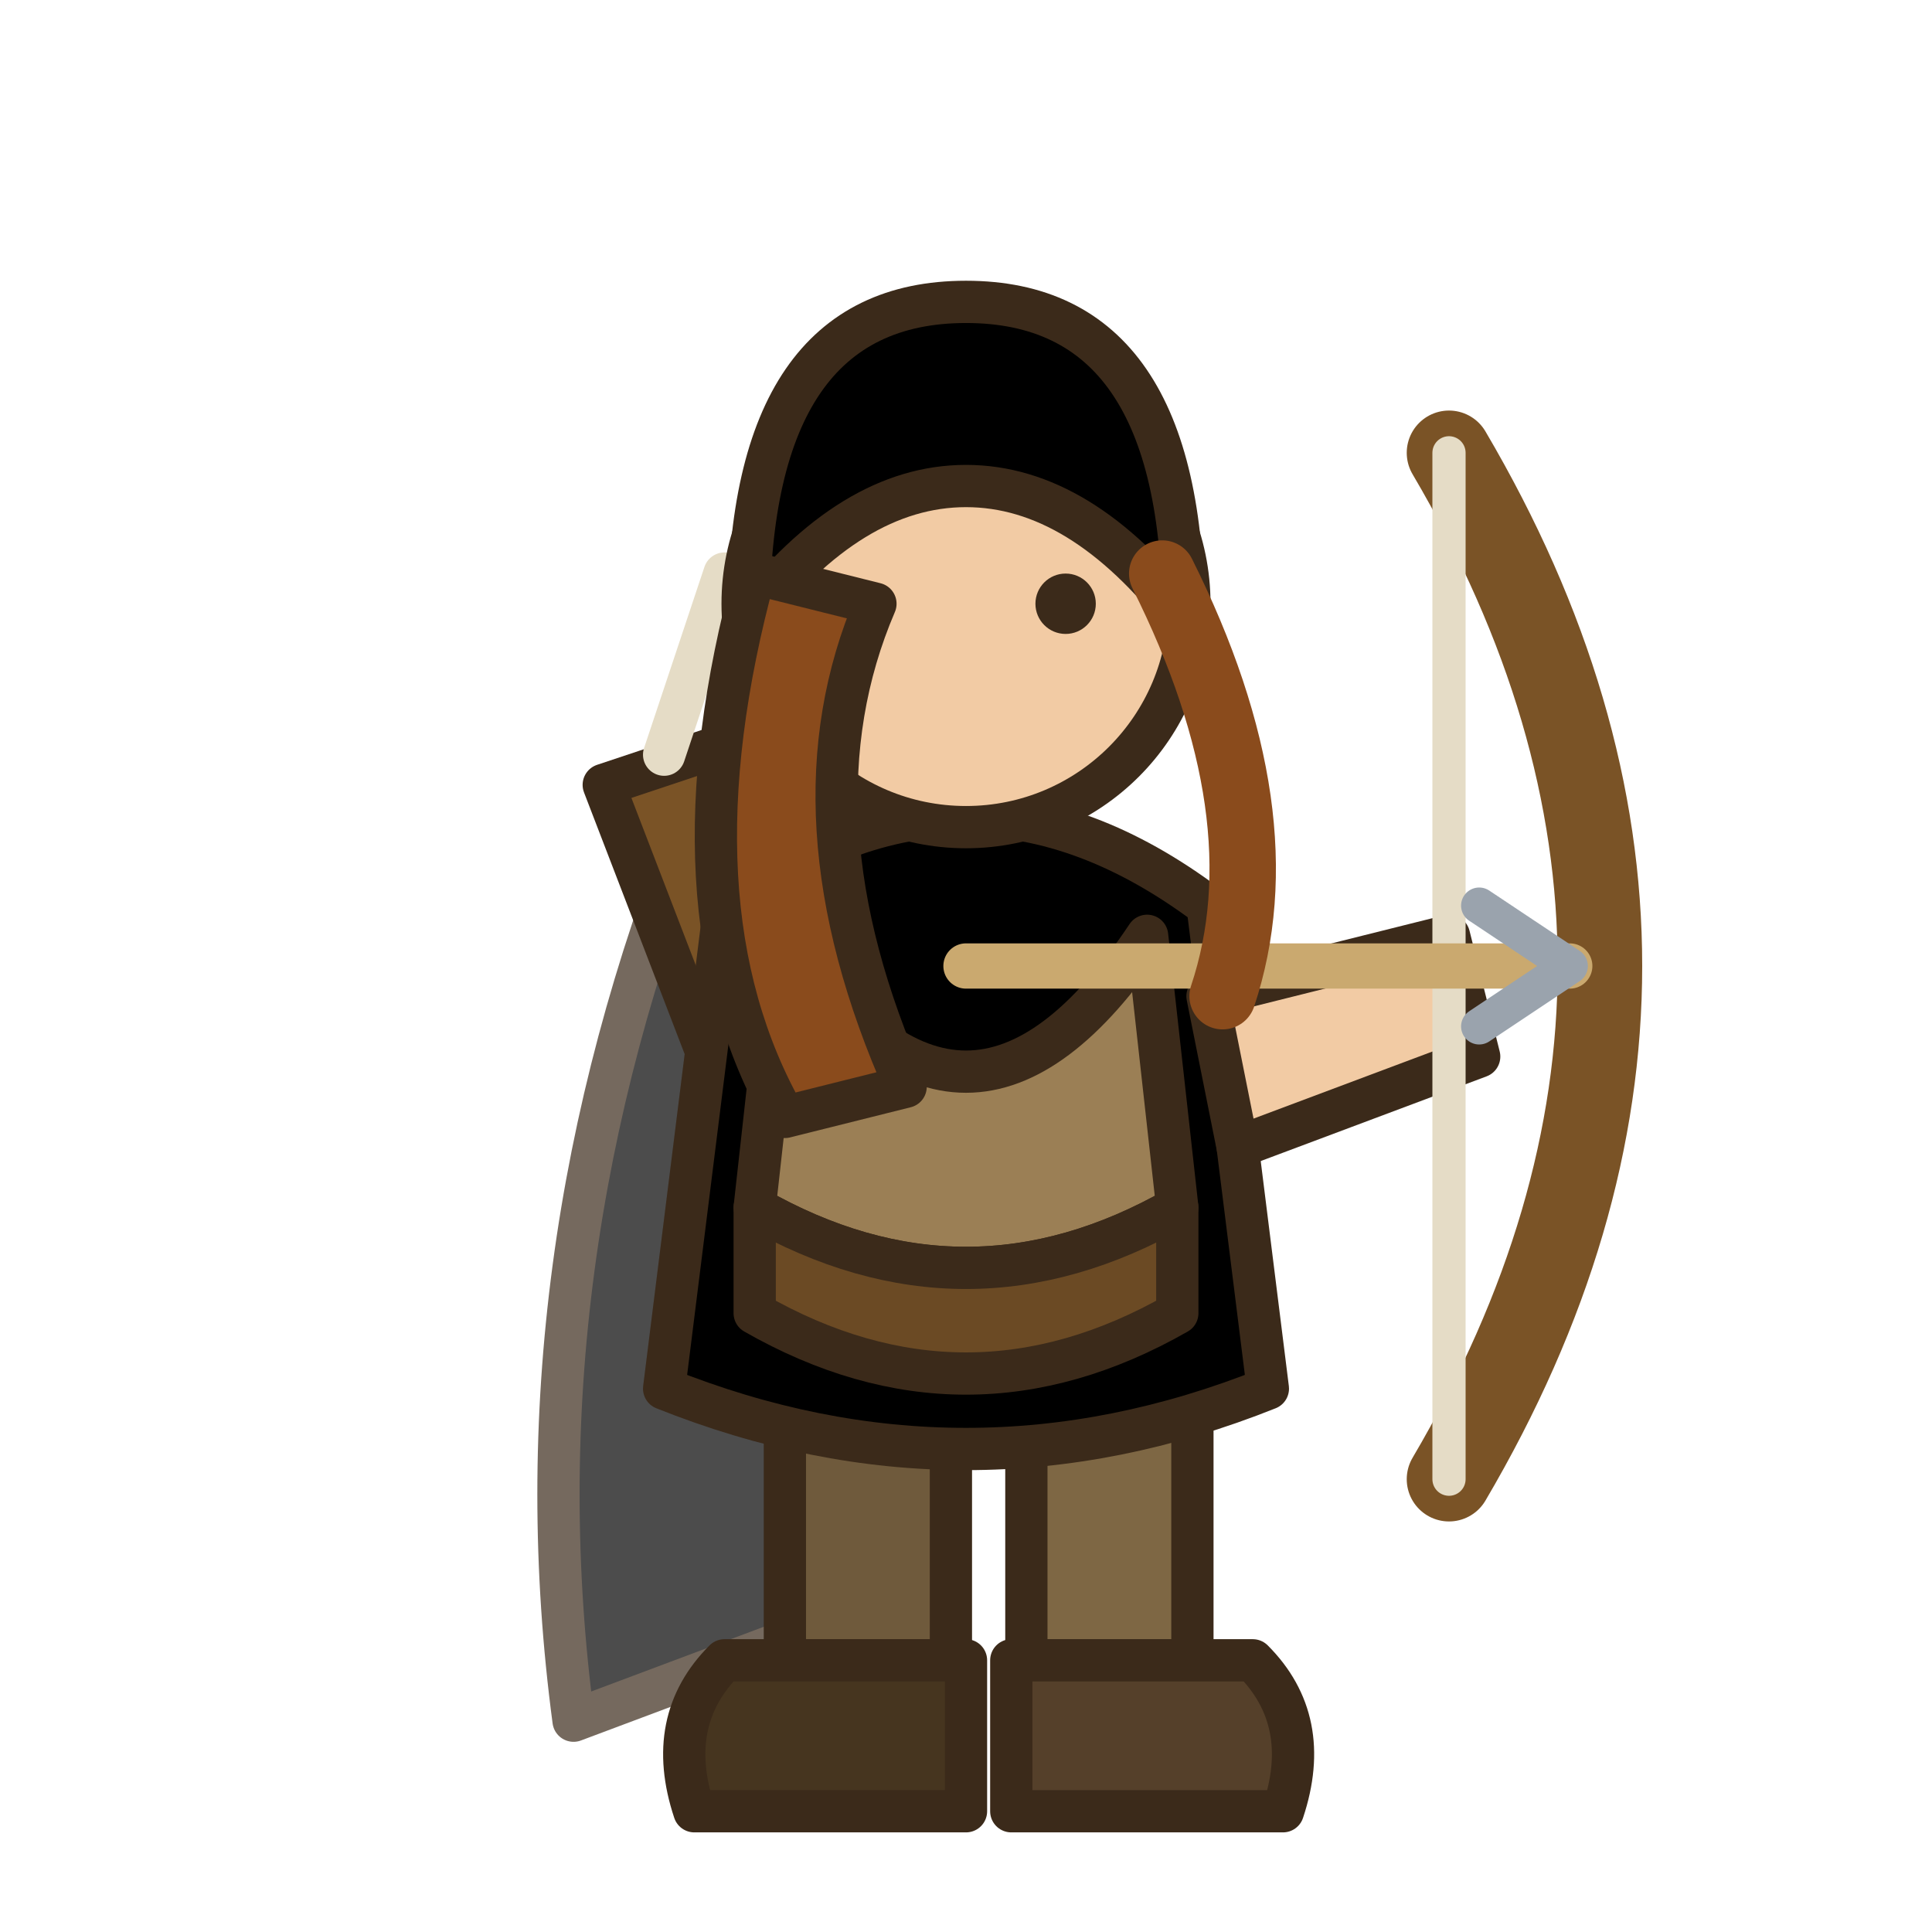
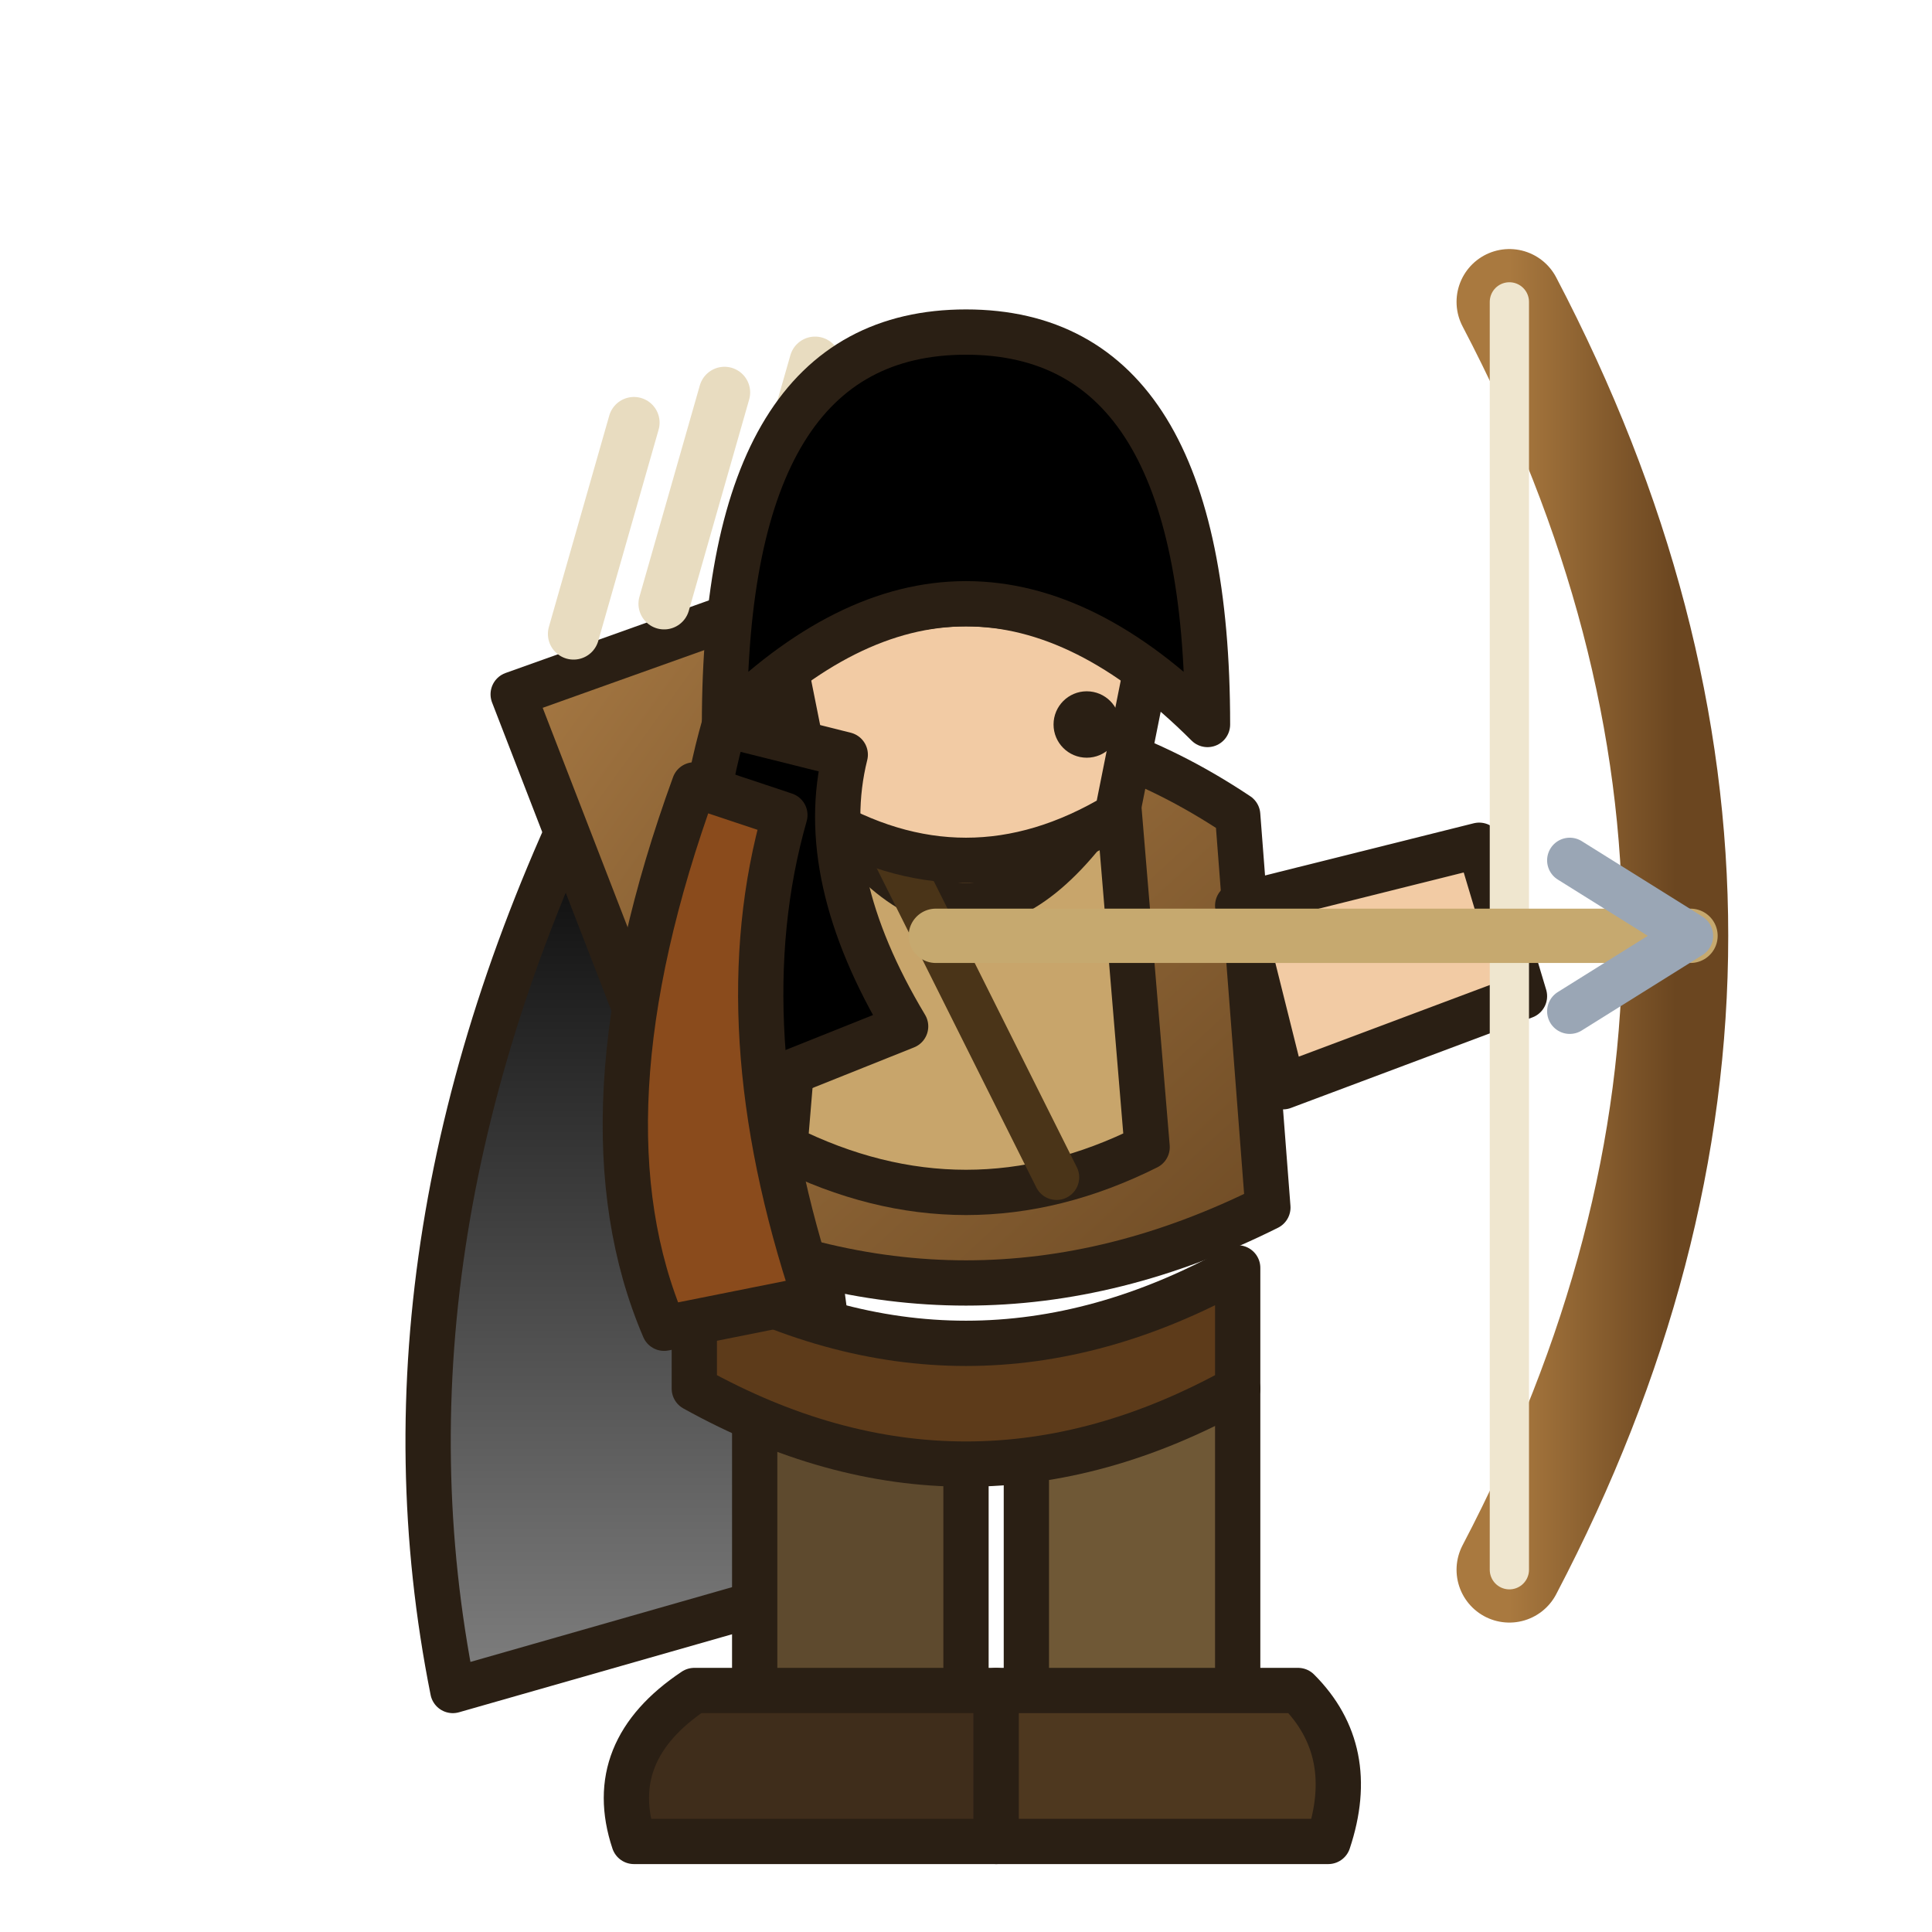
- <svg xmlns="http://www.w3.org/2000/svg" viewBox="0 0 64 64" aria-hidden="true">
-   <g stroke="#3b2a1a" stroke-width="1.4" stroke-linejoin="round" stroke-linecap="round">
-     <path d="M23 27 q-6 15 -4 30 l8 -3 q-3 -15 1 -25 Z" fill="currentColor" opacity="0.7" />
-     <path d="M26 46 h5.5 v9 H26 Z" fill="#6f5a3c" />
-     <path d="M34 46 h5.5 v9 H34 Z" fill="#7e6744" />
-     <path d="M24 55 h8 v5 h-9 q-1 -3 1 -5 Z" fill="#46351f" />
-     <path d="M33.5 55 h8 q2 2 1 5 h-9 Z" fill="#55402a" />
-     <path d="M20 26 l6 -2 5 13 -6 2 Z" fill="#7a5326" />
-     <g stroke="#e5dcc6" stroke-width="1.4">
-       <path d="M22 25 l2 -6" />
-       <path d="M25 24 l2 -6" />
-       <path d="M28 23 l2 -6" />
+ <svg xmlns="http://www.w3.org/2000/svg" viewBox="0 0 128 128" aria-hidden="true">
+   <defs>
+     <linearGradient id="af-cloak" x1="0" y1="0" x2="0" y2="1">
+       <stop offset="0%" stop-color="currentColor" />
+       <stop offset="100%" stop-color="rgba(0,0,0,0.5)" />
+     </linearGradient>
+     <linearGradient id="af-leather" x1="0" y1="0" x2="1" y2="1">
+       <stop offset="0%" stop-color="#a97b45" />
+       <stop offset="100%" stop-color="#6d4a24" />
+     </linearGradient>
+     <linearGradient id="af-bow" x1="0" y1="0" x2="1" y2="0">
+       <stop offset="0%" stop-color="#a9793f" />
+       <stop offset="100%" stop-color="#6b4620" />
+     </linearGradient>
+   </defs>
+   <g stroke="#2a1f14" stroke-width="3" stroke-linejoin="round" stroke-linecap="round">
+     <path d="M40 50 q-16 32 -10 62 l28 -8 q-8 -32 -2 -54 Z" fill="url(#af-cloak)" />
+     <path d="M50 92 h14 v22 h-14 Z" fill="#5e4a2e" />
+     <path d="M68 92 h14 v22 h-14 Z" fill="#6f5836" />
+     <path d="M46 112 h20 v10 h-24 q-2 -6 4 -10 Z" fill="#3f2d1b" />
+     <path d="M66 112 h20 q4 4 2 10 h-22 Z" fill="#4e381f" />
+     <path d="M34 46 l14 -5 12 30 -14 6 Z" fill="url(#af-leather)" />
+     <g stroke="#e8dcc0" stroke-width="3.4">
+       <path d="M38 42 l4 -14" />
+       <path d="M44 40 l4 -14" />
+       <path d="M50 38 l4 -14" />
    </g>
-     <path d="M24 30 q8 -6 16 0 l2 16 q-10 4 -20 0 Z" fill="currentColor" />
-     <path d="M26 31 q6 9 12 0 l1 9 q-7 4 -14 0 Z" fill="#9b7f55" />
-     <path d="M25 40 q7 4 14 0 l0 3.5 q-7 4 -14 0 Z" fill="#6b4a24" />
-     <path d="M40 33 l8 -2 1 4 -8 3 Z" fill="#f2cba4" />
-     <path d="M48 15 q10 17 0 34" fill="none" stroke="#7a5326" stroke-width="2.8" />
-     <path d="M48 15 L48 49" fill="none" stroke="#e5dcc6" stroke-width="1.1" />
-     <path d="M32 32 L52 32" fill="none" stroke="#caa96f" stroke-width="1.5" />
-     <path d="M52 32 l-3 -2 M52 32 l-3 2" fill="none" stroke="#9aa3ad" stroke-width="1.2" />
-     <circle cx="32" cy="20" r="7.4" fill="#f2cba4" />
-     <circle cx="35.3" cy="20" r="1" fill="#3b2a1a" stroke="none" />
-     <path d="M24.8 20.5 q0 -10.5 7.2 -10.5 q7.2 0 7.2 10.5 q-3.4 -4.4 -7.2 -4.4 q-3.8 0 -7.2 4.4 Z" fill="currentColor" />
-     <path d="M25 19 q-3 11 1 18 l4 -1 q-4 -9 -1 -16 Z" fill="#8a4b1c" />
-     <path d="M38.5 19 q4 8 2 14" fill="none" stroke="#8a4b1c" stroke-width="2.2" />
+     <path d="M46 54 q18 -12 36 0 l2 26 q-20 10 -40 0 Z" fill="url(#af-leather)" />
+     <path d="M54 52 q10 16 20 0 l2 24 q-12 6 -24 0 Z" fill="#c8a56b" />
+     <path d="M46 84 q18 10 36 0 l0 8 q-18 10 -36 0 Z" fill="#5d3b1a" />
+     <path d="M58 54 l12 24" stroke="#4a3418" stroke-width="3" />
+     <path d="M82 60 l16 -4 3 10 -16 6 Z" fill="#f2cba4" />
+     <path d="M100 20 q22 42 0 84" fill="none" stroke="url(#af-bow)" stroke-width="7" />
+     <path d="M100 20 L100 104" fill="none" stroke="#efe6cf" stroke-width="2.6" />
+     <path d="M62 62 L112 62" fill="none" stroke="#c6a96f" stroke-width="3.6" />
+     <path d="M112 62 l-8 -5 M112 62 l-8 5" fill="none" stroke="#9aa6b5" stroke-width="3" />
+     <path d="M52 44 q12 -8 24 0 l-2 10 q-10 6 -20 0 Z" fill="#f2cba4" />
+     <circle cx="72" cy="48" r="2.2" fill="#2a1f14" stroke="none" />
+     <path d="M48 48 q0 -26 16 -26 q16 0 16 26 q-8 -8 -16 -8 q-8 0 -16 8 Z" fill="currentColor" />
+     <path d="M48 48 q-4 14 2 24 l10 -4 q-6 -10 -4 -18 Z" fill="currentColor" />
+     <path d="M46 52 q-8 22 -2 36 l10 -2 q-6 -18 -2 -32 Z" fill="#8a4b1c" />
  </g>
</svg>
